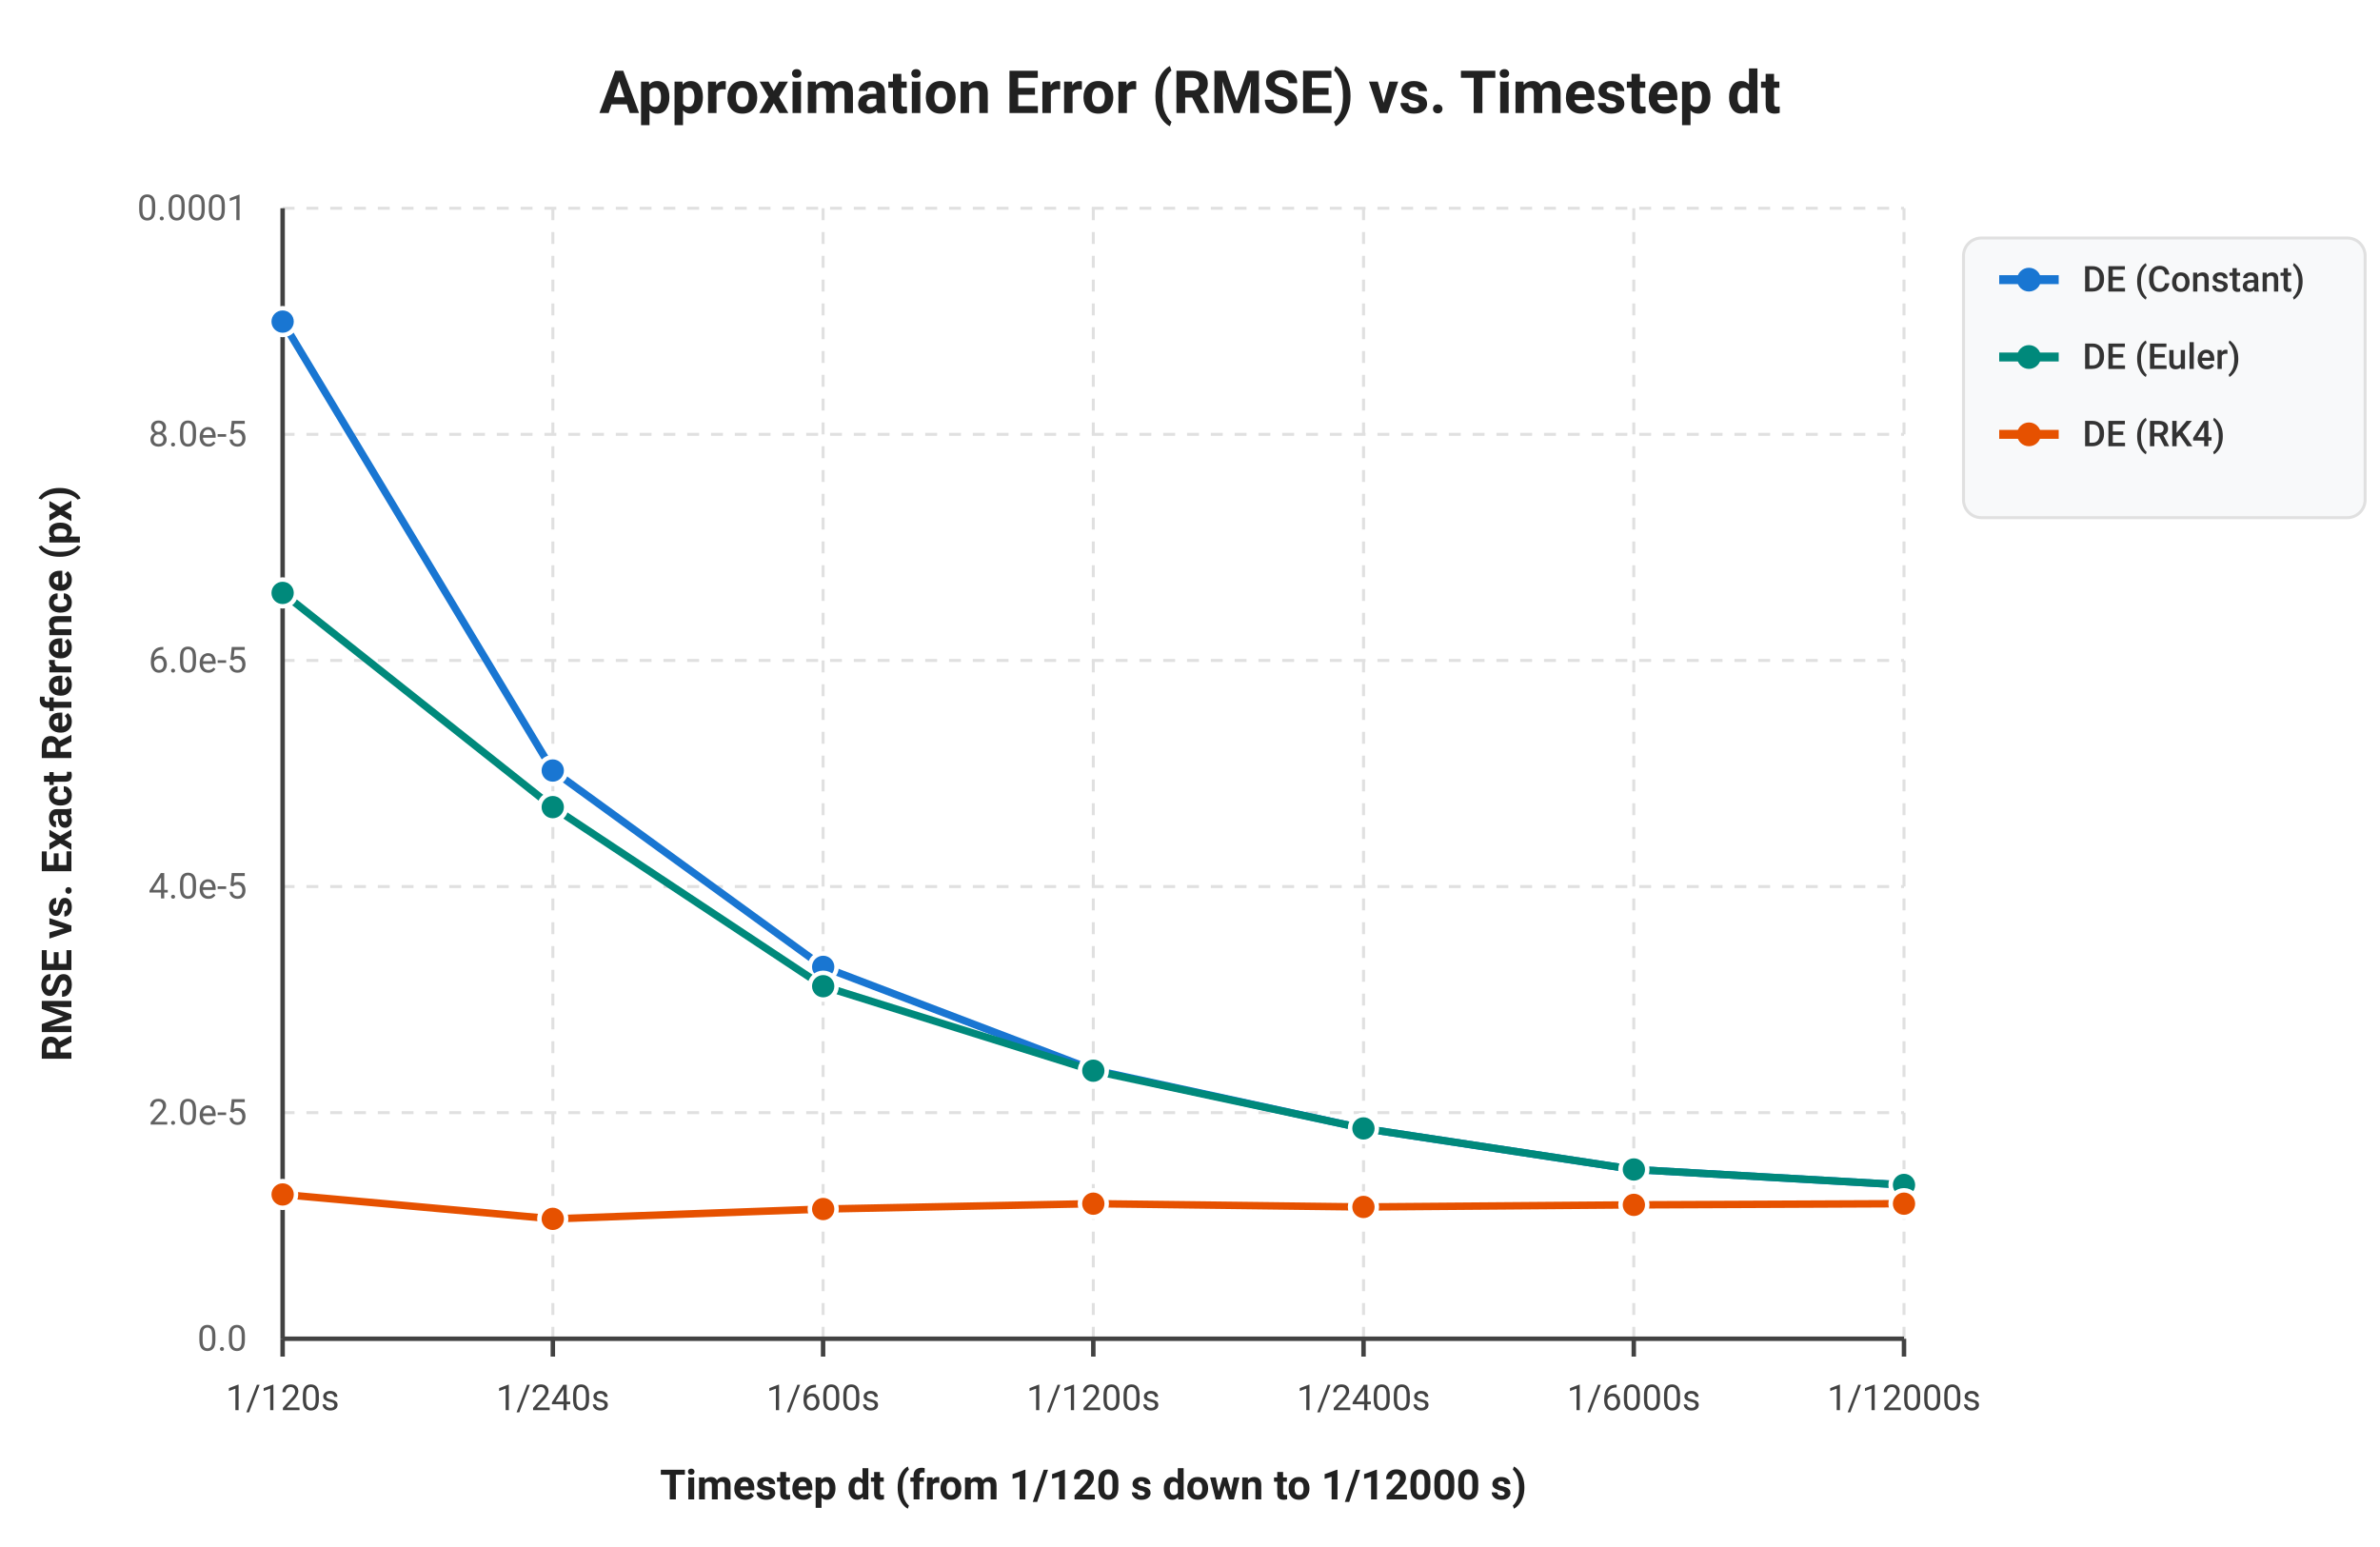
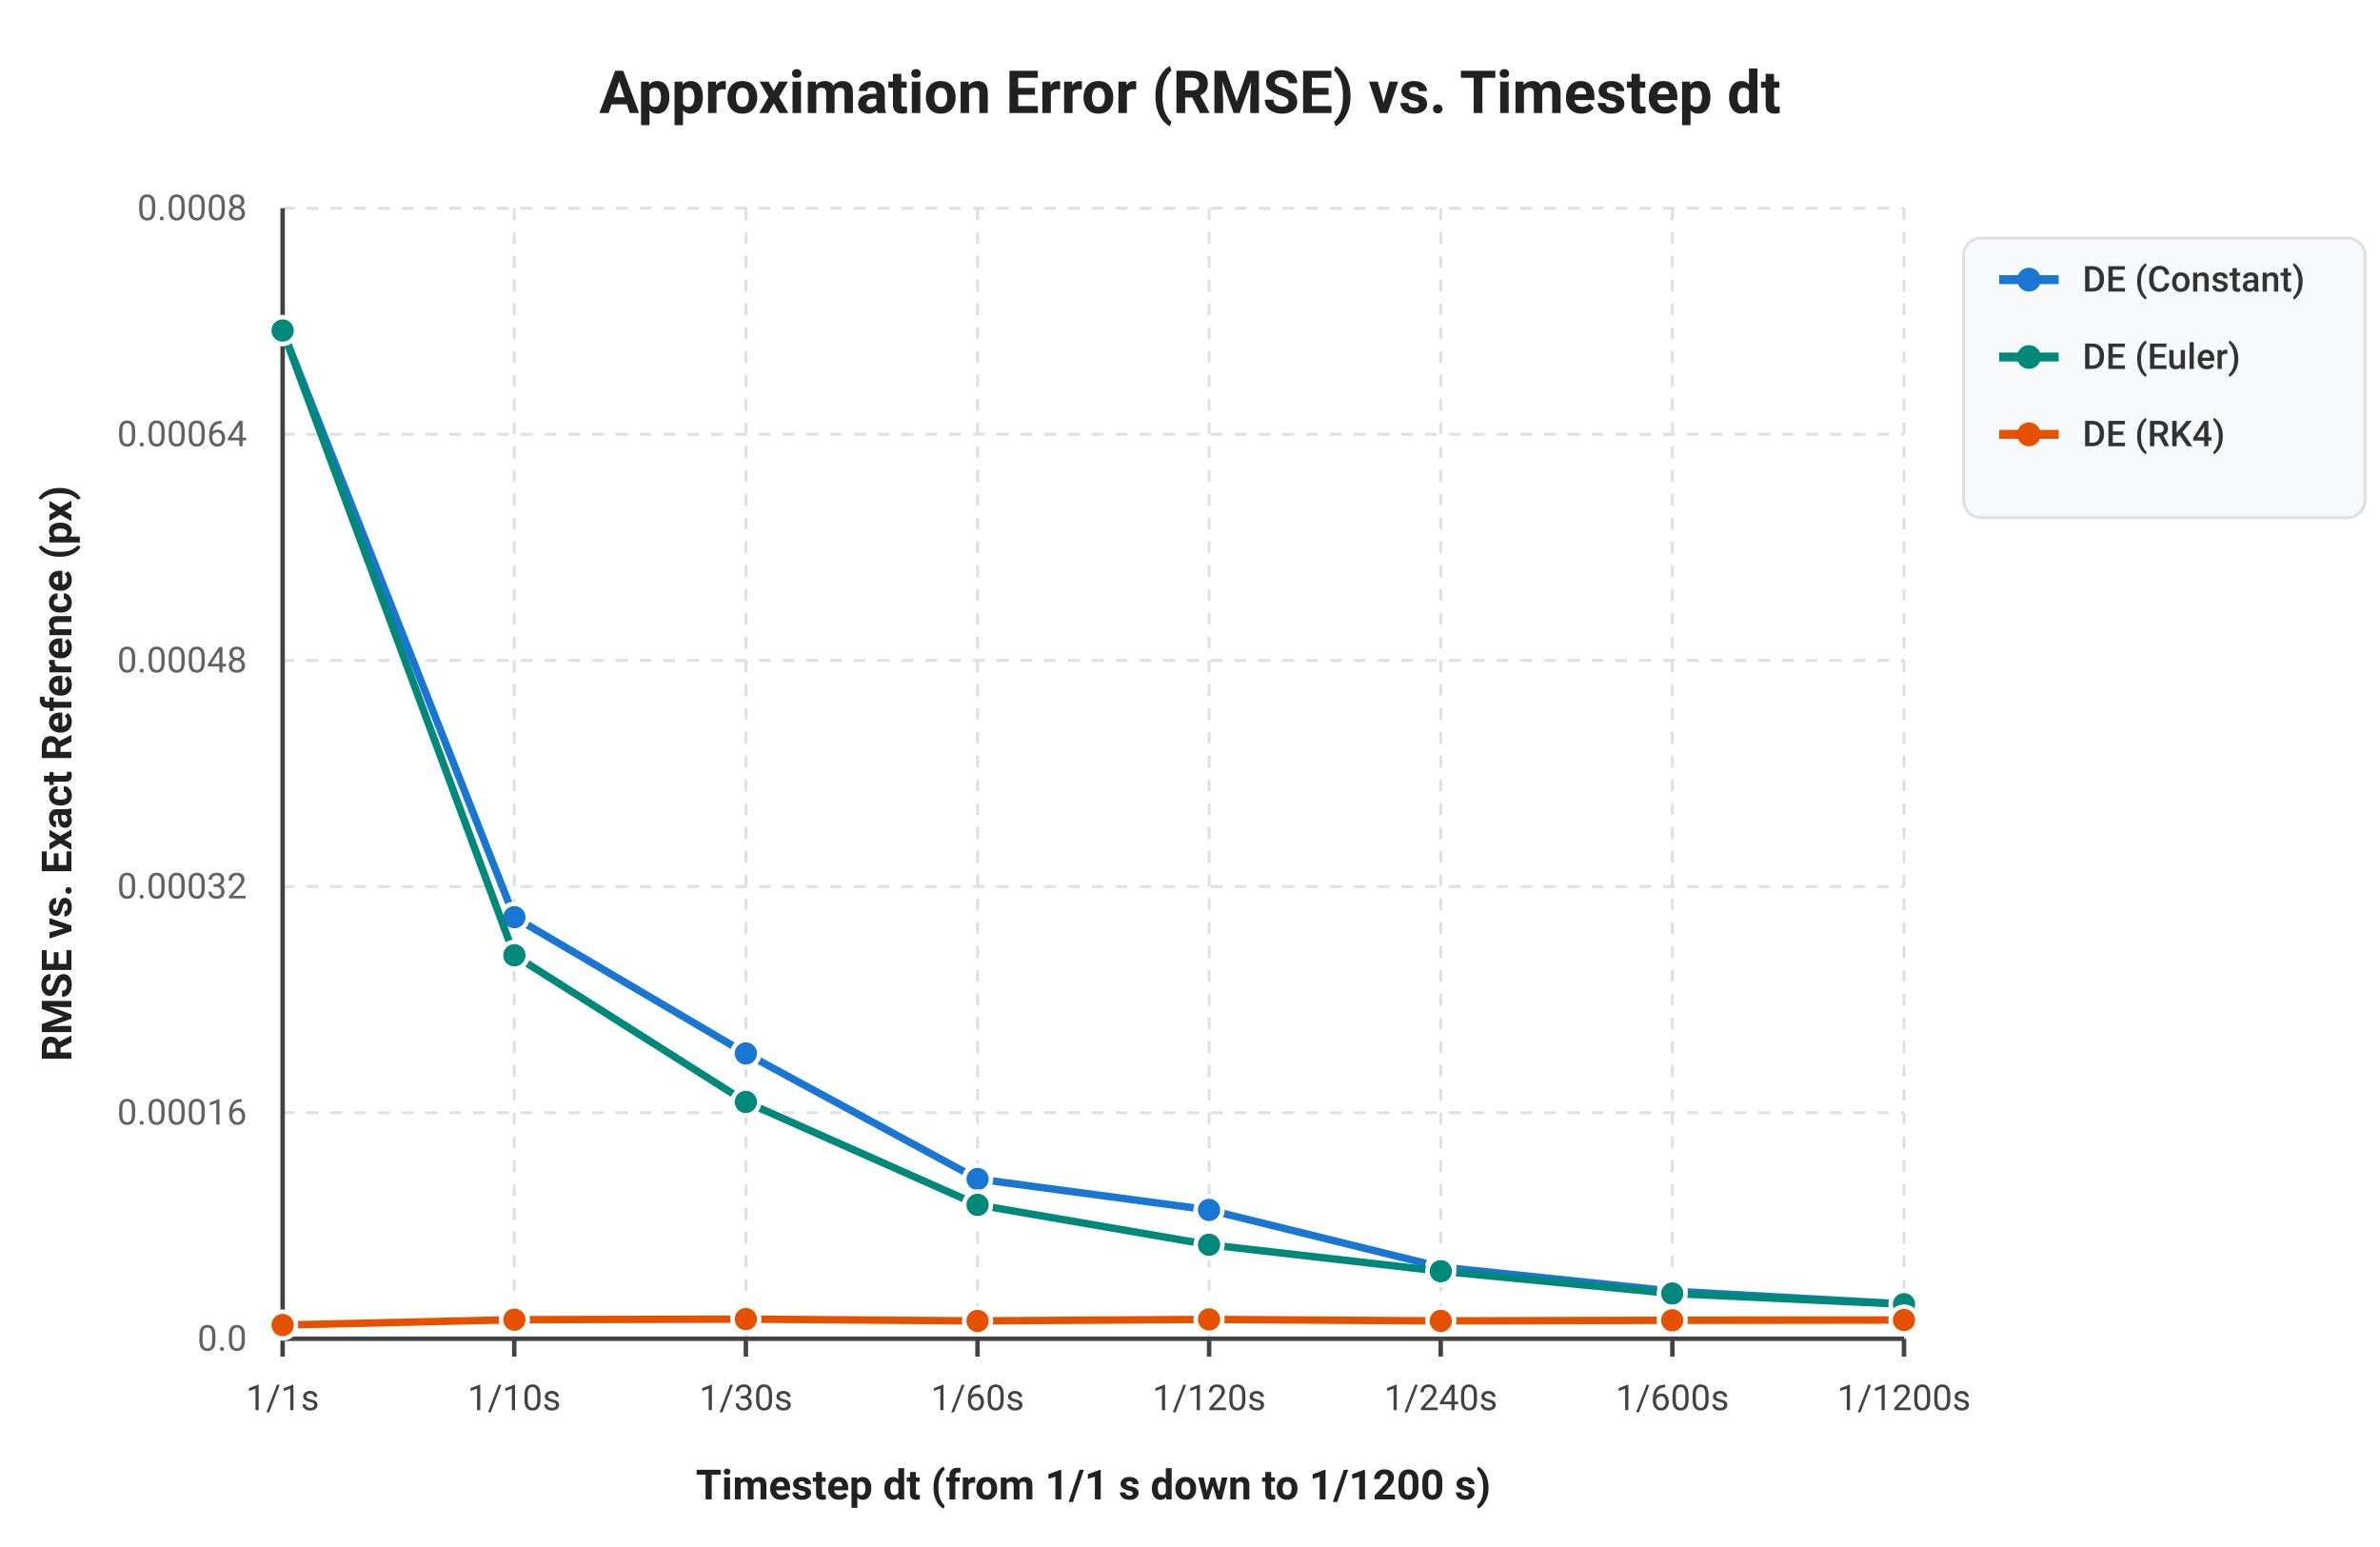
<svg xmlns="http://www.w3.org/2000/svg" width="800" height="520" viewBox="0 0 800 520" font-family="-apple-system, BlinkMacSystemFont, 'Segoe UI', Roboto, Helvetica, Arial, sans-serif">
  <rect width="100%" height="100%" fill="#FFFFFF" />
  <text x="400.0" y="38" text-anchor="middle" font-size="20" font-weight="bold" fill="#212121">Approximation Error (RMSE) vs. Timestep dt</text>
  <line x1="95" y1="450.0" x2="640" y2="450.0" stroke="#E0E0E0" stroke-width="1" stroke-dasharray="4,4" />
  <text x="83" y="454.0" text-anchor="end" font-size="12" fill="#616161">0.0</text>
  <line x1="95" y1="374.0" x2="640" y2="374.0" stroke="#E0E0E0" stroke-width="1" stroke-dasharray="4,4" />
-   <text x="83" y="378.0" text-anchor="end" font-size="12" fill="#616161">2.0e-5</text>
+   <text x="83" y="378.0" text-anchor="end" font-size="12" fill="#616161">0.00016</text>
  <line x1="95" y1="298.0" x2="640" y2="298.0" stroke="#E0E0E0" stroke-width="1" stroke-dasharray="4,4" />
-   <text x="83" y="302.0" text-anchor="end" font-size="12" fill="#616161">4.0e-5</text>
+   <text x="83" y="302.0" text-anchor="end" font-size="12" fill="#616161">0.00032</text>
  <line x1="95" y1="222" x2="640" y2="222" stroke="#E0E0E0" stroke-width="1" stroke-dasharray="4,4" />
-   <text x="83" y="226" text-anchor="end" font-size="12" fill="#616161">6.0e-5</text>
+   <text x="83" y="226" text-anchor="end" font-size="12" fill="#616161">0.00048</text>
  <line x1="95" y1="146.0" x2="640" y2="146.0" stroke="#E0E0E0" stroke-width="1" stroke-dasharray="4,4" />
-   <text x="83" y="150.0" text-anchor="end" font-size="12" fill="#616161">8.0e-5</text>
+   <text x="83" y="150.0" text-anchor="end" font-size="12" fill="#616161">0.00064</text>
  <line x1="95" y1="70.0" x2="640" y2="70.0" stroke="#E0E0E0" stroke-width="1" stroke-dasharray="4,4" />
-   <text x="83" y="74.0" text-anchor="end" font-size="12" fill="#616161">0.0001</text>
+   <text x="83" y="74.0" text-anchor="end" font-size="12" fill="#616161">0.0008</text>
  <line x1="95.0" y1="70" x2="95.0" y2="450" stroke="#E0E0E0" stroke-width="1" stroke-dasharray="4,4" />
  <line x1="95.0" y1="450" x2="95.0" y2="456" stroke="#424242" stroke-width="1.5" />
-   <text x="95.0" y="474" text-anchor="middle" font-size="12" fill="#424242">1/120s</text>
-   <line x1="185.833" y1="70" x2="185.833" y2="450" stroke="#E0E0E0" stroke-width="1" stroke-dasharray="4,4" />
-   <line x1="185.833" y1="450" x2="185.833" y2="456" stroke="#424242" stroke-width="1.5" />
-   <text x="185.833" y="474" text-anchor="middle" font-size="12" fill="#424242">1/240s</text>
-   <line x1="276.667" y1="70" x2="276.667" y2="450" stroke="#E0E0E0" stroke-width="1" stroke-dasharray="4,4" />
-   <line x1="276.667" y1="450" x2="276.667" y2="456" stroke="#424242" stroke-width="1.5" />
-   <text x="276.667" y="474" text-anchor="middle" font-size="12" fill="#424242">1/600s</text>
-   <line x1="367.5" y1="70" x2="367.5" y2="450" stroke="#E0E0E0" stroke-width="1" stroke-dasharray="4,4" />
-   <line x1="367.5" y1="450" x2="367.5" y2="456" stroke="#424242" stroke-width="1.5" />
-   <text x="367.5" y="474" text-anchor="middle" font-size="12" fill="#424242">1/1200s</text>
-   <line x1="458.333" y1="70" x2="458.333" y2="450" stroke="#E0E0E0" stroke-width="1" stroke-dasharray="4,4" />
-   <line x1="458.333" y1="450" x2="458.333" y2="456" stroke="#424242" stroke-width="1.5" />
-   <text x="458.333" y="474" text-anchor="middle" font-size="12" fill="#424242">1/2400s</text>
-   <line x1="549.167" y1="70" x2="549.167" y2="450" stroke="#E0E0E0" stroke-width="1" stroke-dasharray="4,4" />
-   <line x1="549.167" y1="450" x2="549.167" y2="456" stroke="#424242" stroke-width="1.5" />
-   <text x="549.167" y="474" text-anchor="middle" font-size="12" fill="#424242">1/6000s</text>
+   <text x="95.0" y="474" text-anchor="middle" font-size="12" fill="#424242">1/1s</text>
+   <line x1="172.857" y1="70" x2="172.857" y2="450" stroke="#E0E0E0" stroke-width="1" stroke-dasharray="4,4" />
+   <line x1="172.857" y1="450" x2="172.857" y2="456" stroke="#424242" stroke-width="1.5" />
+   <text x="172.857" y="474" text-anchor="middle" font-size="12" fill="#424242">1/10s</text>
+   <line x1="250.714" y1="70" x2="250.714" y2="450" stroke="#E0E0E0" stroke-width="1" stroke-dasharray="4,4" />
+   <line x1="250.714" y1="450" x2="250.714" y2="456" stroke="#424242" stroke-width="1.5" />
+   <text x="250.714" y="474" text-anchor="middle" font-size="12" fill="#424242">1/30s</text>
+   <line x1="328.571" y1="70" x2="328.571" y2="450" stroke="#E0E0E0" stroke-width="1" stroke-dasharray="4,4" />
+   <line x1="328.571" y1="450" x2="328.571" y2="456" stroke="#424242" stroke-width="1.5" />
+   <text x="328.571" y="474" text-anchor="middle" font-size="12" fill="#424242">1/60s</text>
+   <line x1="406.429" y1="70" x2="406.429" y2="450" stroke="#E0E0E0" stroke-width="1" stroke-dasharray="4,4" />
+   <line x1="406.429" y1="450" x2="406.429" y2="456" stroke="#424242" stroke-width="1.5" />
+   <text x="406.429" y="474" text-anchor="middle" font-size="12" fill="#424242">1/120s</text>
+   <line x1="484.286" y1="70" x2="484.286" y2="450" stroke="#E0E0E0" stroke-width="1" stroke-dasharray="4,4" />
+   <line x1="484.286" y1="450" x2="484.286" y2="456" stroke="#424242" stroke-width="1.5" />
+   <text x="484.286" y="474" text-anchor="middle" font-size="12" fill="#424242">1/240s</text>
+   <line x1="562.143" y1="70" x2="562.143" y2="450" stroke="#E0E0E0" stroke-width="1" stroke-dasharray="4,4" />
+   <line x1="562.143" y1="450" x2="562.143" y2="456" stroke="#424242" stroke-width="1.5" />
+   <text x="562.143" y="474" text-anchor="middle" font-size="12" fill="#424242">1/600s</text>
  <line x1="640.0" y1="70" x2="640.0" y2="450" stroke="#E0E0E0" stroke-width="1" stroke-dasharray="4,4" />
  <line x1="640.0" y1="450" x2="640.0" y2="456" stroke="#424242" stroke-width="1.5" />
-   <text x="640.0" y="474" text-anchor="middle" font-size="12" fill="#424242">1/12000s</text>
+   <text x="640.0" y="474" text-anchor="middle" font-size="12" fill="#424242">1/1200s</text>
  <line x1="95" y1="70" x2="95" y2="450" stroke="#424242" stroke-width="1.5" />
  <line x1="95" y1="450" x2="640" y2="450" stroke="#424242" stroke-width="1.5" />
-   <text x="367.5" y="504" text-anchor="middle" font-size="14" font-weight="600" fill="#212121">Timestep dt (from 1/120 s down to 1/12000 s)</text>
+   <text x="367.5" y="504" text-anchor="middle" font-size="14" font-weight="600" fill="#212121">Timestep dt (from 1/1 s down to 1/1200 s)</text>
  <text transform="rotate(-90)" x="-260.0" y="24" text-anchor="middle" font-size="14" font-weight="600" fill="#212121">RMSE vs. Exact Reference (px)</text>
-   <path d="M 95.0 108.1 L 185.8 259.0 L 276.7 325.0 L 367.5 359.6 L 458.3 379.3 L 549.2 393.1 L 640.0 398.3 " fill="none" stroke="#1976D2" stroke-width="2.5" stroke-linecap="round" stroke-linejoin="round" />
-   <circle cx="95.0" cy="108.1" r="4.5" fill="#1976D2" stroke="#FFFFFF" stroke-width="1.5" />
-   <circle cx="185.8" cy="259.0" r="4.5" fill="#1976D2" stroke="#FFFFFF" stroke-width="1.5" />
-   <circle cx="276.7" cy="325.0" r="4.5" fill="#1976D2" stroke="#FFFFFF" stroke-width="1.5" />
-   <circle cx="367.5" cy="359.6" r="4.5" fill="#1976D2" stroke="#FFFFFF" stroke-width="1.5" />
-   <circle cx="458.3" cy="379.3" r="4.5" fill="#1976D2" stroke="#FFFFFF" stroke-width="1.5" />
-   <circle cx="549.2" cy="393.1" r="4.5" fill="#1976D2" stroke="#FFFFFF" stroke-width="1.5" />
-   <circle cx="640.0" cy="398.3" r="4.5" fill="#1976D2" stroke="#FFFFFF" stroke-width="1.5" />
-   <path d="M 95.0 199.3 L 185.8 271.3 L 276.7 331.5 L 367.5 359.9 L 458.3 379.3 L 549.2 393.1 L 640.0 398.3 " fill="none" stroke="#00897B" stroke-width="2.5" stroke-linecap="round" stroke-linejoin="round" />
-   <circle cx="95.0" cy="199.3" r="4.5" fill="#00897B" stroke="#FFFFFF" stroke-width="1.5" />
-   <circle cx="185.8" cy="271.3" r="4.5" fill="#00897B" stroke="#FFFFFF" stroke-width="1.5" />
-   <circle cx="276.7" cy="331.5" r="4.5" fill="#00897B" stroke="#FFFFFF" stroke-width="1.5" />
-   <circle cx="367.5" cy="359.9" r="4.5" fill="#00897B" stroke="#FFFFFF" stroke-width="1.5" />
-   <circle cx="458.3" cy="379.3" r="4.5" fill="#00897B" stroke="#FFFFFF" stroke-width="1.5" />
-   <circle cx="549.2" cy="393.1" r="4.5" fill="#00897B" stroke="#FFFFFF" stroke-width="1.5" />
-   <circle cx="640.0" cy="398.3" r="4.5" fill="#00897B" stroke="#FFFFFF" stroke-width="1.5" />
-   <path d="M 95.0 401.5 L 185.8 409.7 L 276.7 406.4 L 367.5 404.6 L 458.3 405.7 L 549.2 405.0 L 640.0 404.6 " fill="none" stroke="#E65100" stroke-width="2.5" stroke-linecap="round" stroke-linejoin="round" />
-   <circle cx="95.0" cy="401.5" r="4.5" fill="#E65100" stroke="#FFFFFF" stroke-width="1.5" />
-   <circle cx="185.8" cy="409.7" r="4.5" fill="#E65100" stroke="#FFFFFF" stroke-width="1.5" />
-   <circle cx="276.7" cy="406.4" r="4.5" fill="#E65100" stroke="#FFFFFF" stroke-width="1.5" />
-   <circle cx="367.5" cy="404.6" r="4.5" fill="#E65100" stroke="#FFFFFF" stroke-width="1.5" />
-   <circle cx="458.3" cy="405.7" r="4.5" fill="#E65100" stroke="#FFFFFF" stroke-width="1.5" />
-   <circle cx="549.2" cy="405.0" r="4.5" fill="#E65100" stroke="#FFFFFF" stroke-width="1.5" />
-   <circle cx="640.0" cy="404.6" r="4.5" fill="#E65100" stroke="#FFFFFF" stroke-width="1.5" />
+   <path d="M 95.0 111.1 L 172.9 308.3 L 250.7 354.1 L 328.6 396.3 L 406.4 406.7 L 484.3 425.9 L 562.1 434.0 L 640.0 438.3 " fill="none" stroke="#1976D2" stroke-width="2.5" stroke-linecap="round" stroke-linejoin="round" />
+   <circle cx="95.0" cy="111.1" r="4.5" fill="#1976D2" stroke="#FFFFFF" stroke-width="1.5" />
+   <circle cx="172.9" cy="308.3" r="4.5" fill="#1976D2" stroke="#FFFFFF" stroke-width="1.5" />
+   <circle cx="250.7" cy="354.1" r="4.5" fill="#1976D2" stroke="#FFFFFF" stroke-width="1.5" />
+   <circle cx="328.6" cy="396.3" r="4.5" fill="#1976D2" stroke="#FFFFFF" stroke-width="1.5" />
+   <circle cx="406.4" cy="406.7" r="4.5" fill="#1976D2" stroke="#FFFFFF" stroke-width="1.5" />
+   <circle cx="484.3" cy="425.9" r="4.5" fill="#1976D2" stroke="#FFFFFF" stroke-width="1.5" />
+   <circle cx="562.1" cy="434.0" r="4.5" fill="#1976D2" stroke="#FFFFFF" stroke-width="1.5" />
+   <circle cx="640.0" cy="438.3" r="4.5" fill="#1976D2" stroke="#FFFFFF" stroke-width="1.5" />
+   <path d="M 95.0 111.1 L 172.9 321.1 L 250.7 370.4 L 328.6 405.0 L 406.4 418.4 L 484.3 427.3 L 562.1 434.8 L 640.0 438.4 " fill="none" stroke="#00897B" stroke-width="2.5" stroke-linecap="round" stroke-linejoin="round" />
+   <circle cx="95.0" cy="111.1" r="4.5" fill="#00897B" stroke="#FFFFFF" stroke-width="1.5" />
+   <circle cx="172.9" cy="321.1" r="4.5" fill="#00897B" stroke="#FFFFFF" stroke-width="1.5" />
+   <circle cx="250.7" cy="370.4" r="4.5" fill="#00897B" stroke="#FFFFFF" stroke-width="1.5" />
+   <circle cx="328.6" cy="405.0" r="4.5" fill="#00897B" stroke="#FFFFFF" stroke-width="1.5" />
+   <circle cx="406.4" cy="418.4" r="4.5" fill="#00897B" stroke="#FFFFFF" stroke-width="1.5" />
+   <circle cx="484.3" cy="427.3" r="4.5" fill="#00897B" stroke="#FFFFFF" stroke-width="1.5" />
+   <circle cx="562.1" cy="434.8" r="4.5" fill="#00897B" stroke="#FFFFFF" stroke-width="1.5" />
+   <circle cx="640.0" cy="438.4" r="4.5" fill="#00897B" stroke="#FFFFFF" stroke-width="1.5" />
+   <path d="M 95.0 445.4 L 172.9 443.6 L 250.7 443.4 L 328.6 444.0 L 406.4 443.5 L 484.3 444.0 L 562.1 443.8 L 640.0 443.7 " fill="none" stroke="#E65100" stroke-width="2.5" stroke-linecap="round" stroke-linejoin="round" />
+   <circle cx="95.0" cy="445.4" r="4.5" fill="#E65100" stroke="#FFFFFF" stroke-width="1.5" />
+   <circle cx="172.9" cy="443.6" r="4.5" fill="#E65100" stroke="#FFFFFF" stroke-width="1.5" />
+   <circle cx="250.7" cy="443.4" r="4.5" fill="#E65100" stroke="#FFFFFF" stroke-width="1.5" />
+   <circle cx="328.6" cy="444.0" r="4.5" fill="#E65100" stroke="#FFFFFF" stroke-width="1.5" />
+   <circle cx="406.4" cy="443.5" r="4.5" fill="#E65100" stroke="#FFFFFF" stroke-width="1.5" />
+   <circle cx="484.3" cy="444.0" r="4.5" fill="#E65100" stroke="#FFFFFF" stroke-width="1.5" />
+   <circle cx="562.1" cy="443.8" r="4.5" fill="#E65100" stroke="#FFFFFF" stroke-width="1.5" />
+   <circle cx="640.0" cy="443.7" r="4.5" fill="#E65100" stroke="#FFFFFF" stroke-width="1.5" />
  <rect x="660" y="80" width="135" height="94" rx="6" fill="#F8F9FA" stroke="#E0E0E0" stroke-width="1" />
  <line x1="672" y1="94" x2="692" y2="94" stroke="#1976D2" stroke-width="3" />
  <circle cx="682" cy="94" r="4" fill="#1976D2" />
  <text x="700" y="98" font-size="12" font-weight="500" fill="#333333">DE (Constant)</text>
  <line x1="672" y1="120" x2="692" y2="120" stroke="#00897B" stroke-width="3" />
  <circle cx="682" cy="120" r="4" fill="#00897B" />
  <text x="700" y="124" font-size="12" font-weight="500" fill="#333333">DE (Euler)</text>
  <line x1="672" y1="146" x2="692" y2="146" stroke="#E65100" stroke-width="3" />
  <circle cx="682" cy="146" r="4" fill="#E65100" />
  <text x="700" y="150" font-size="12" font-weight="500" fill="#333333">DE (RK4)</text>
</svg>
